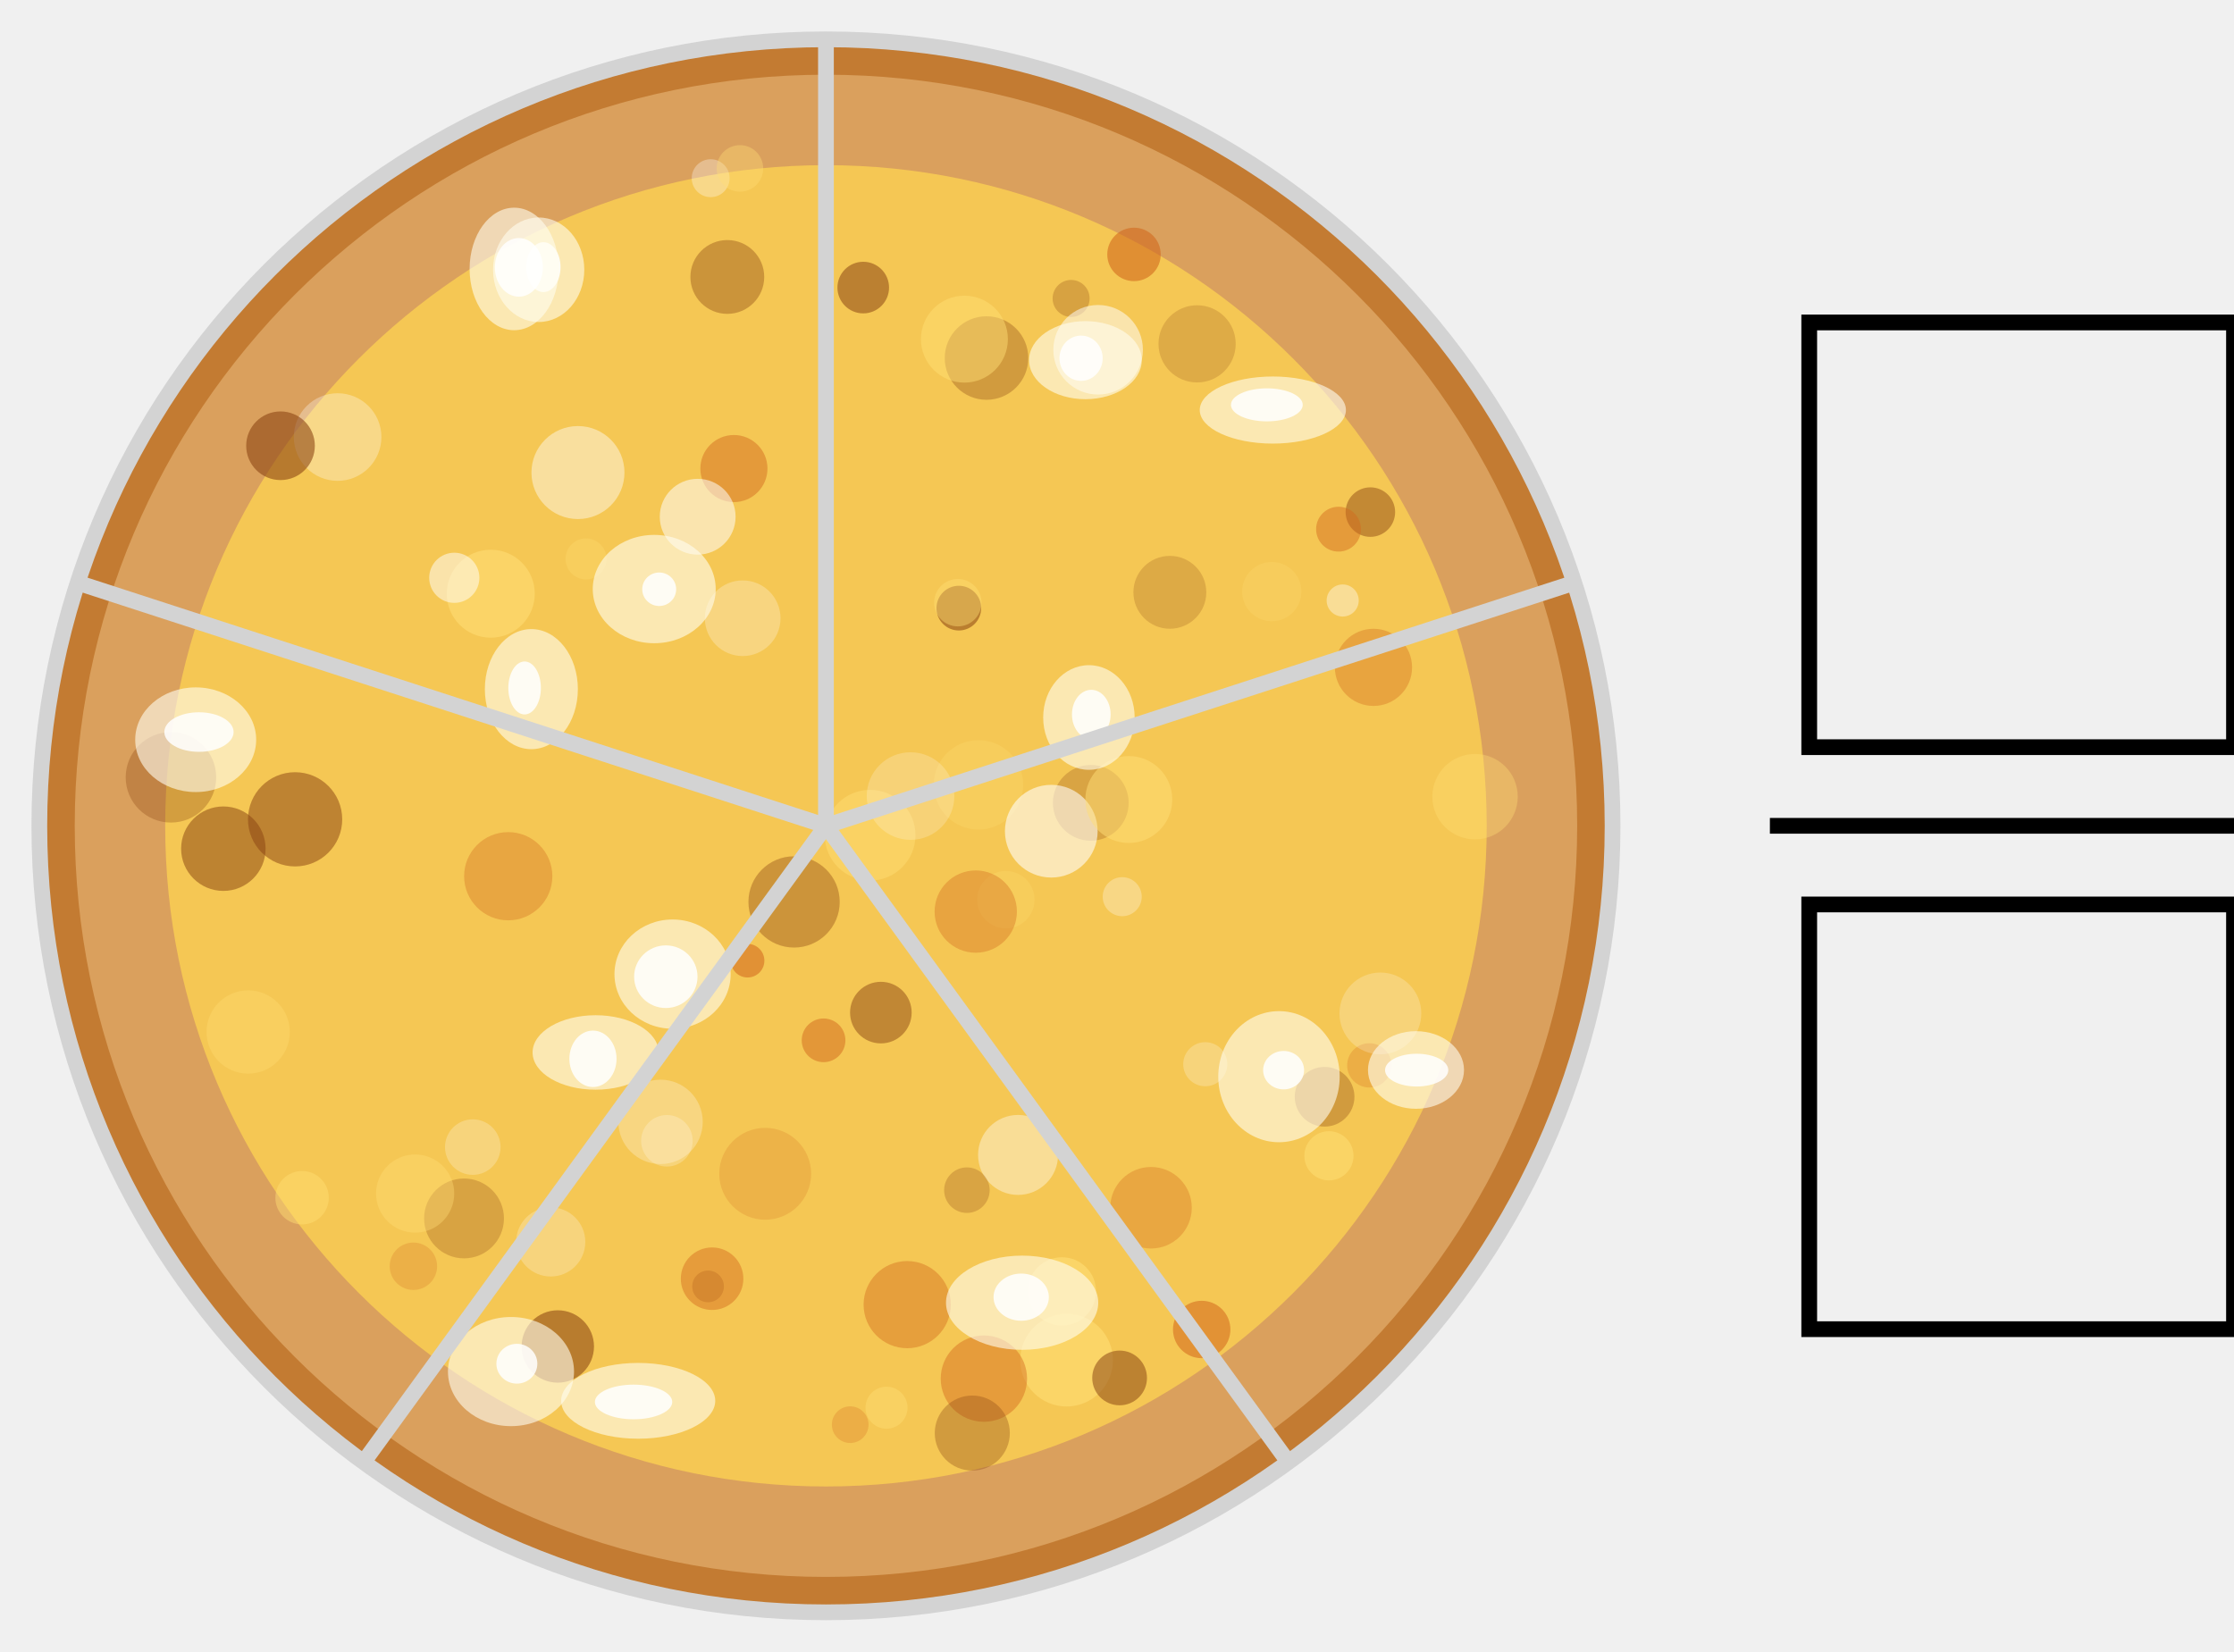
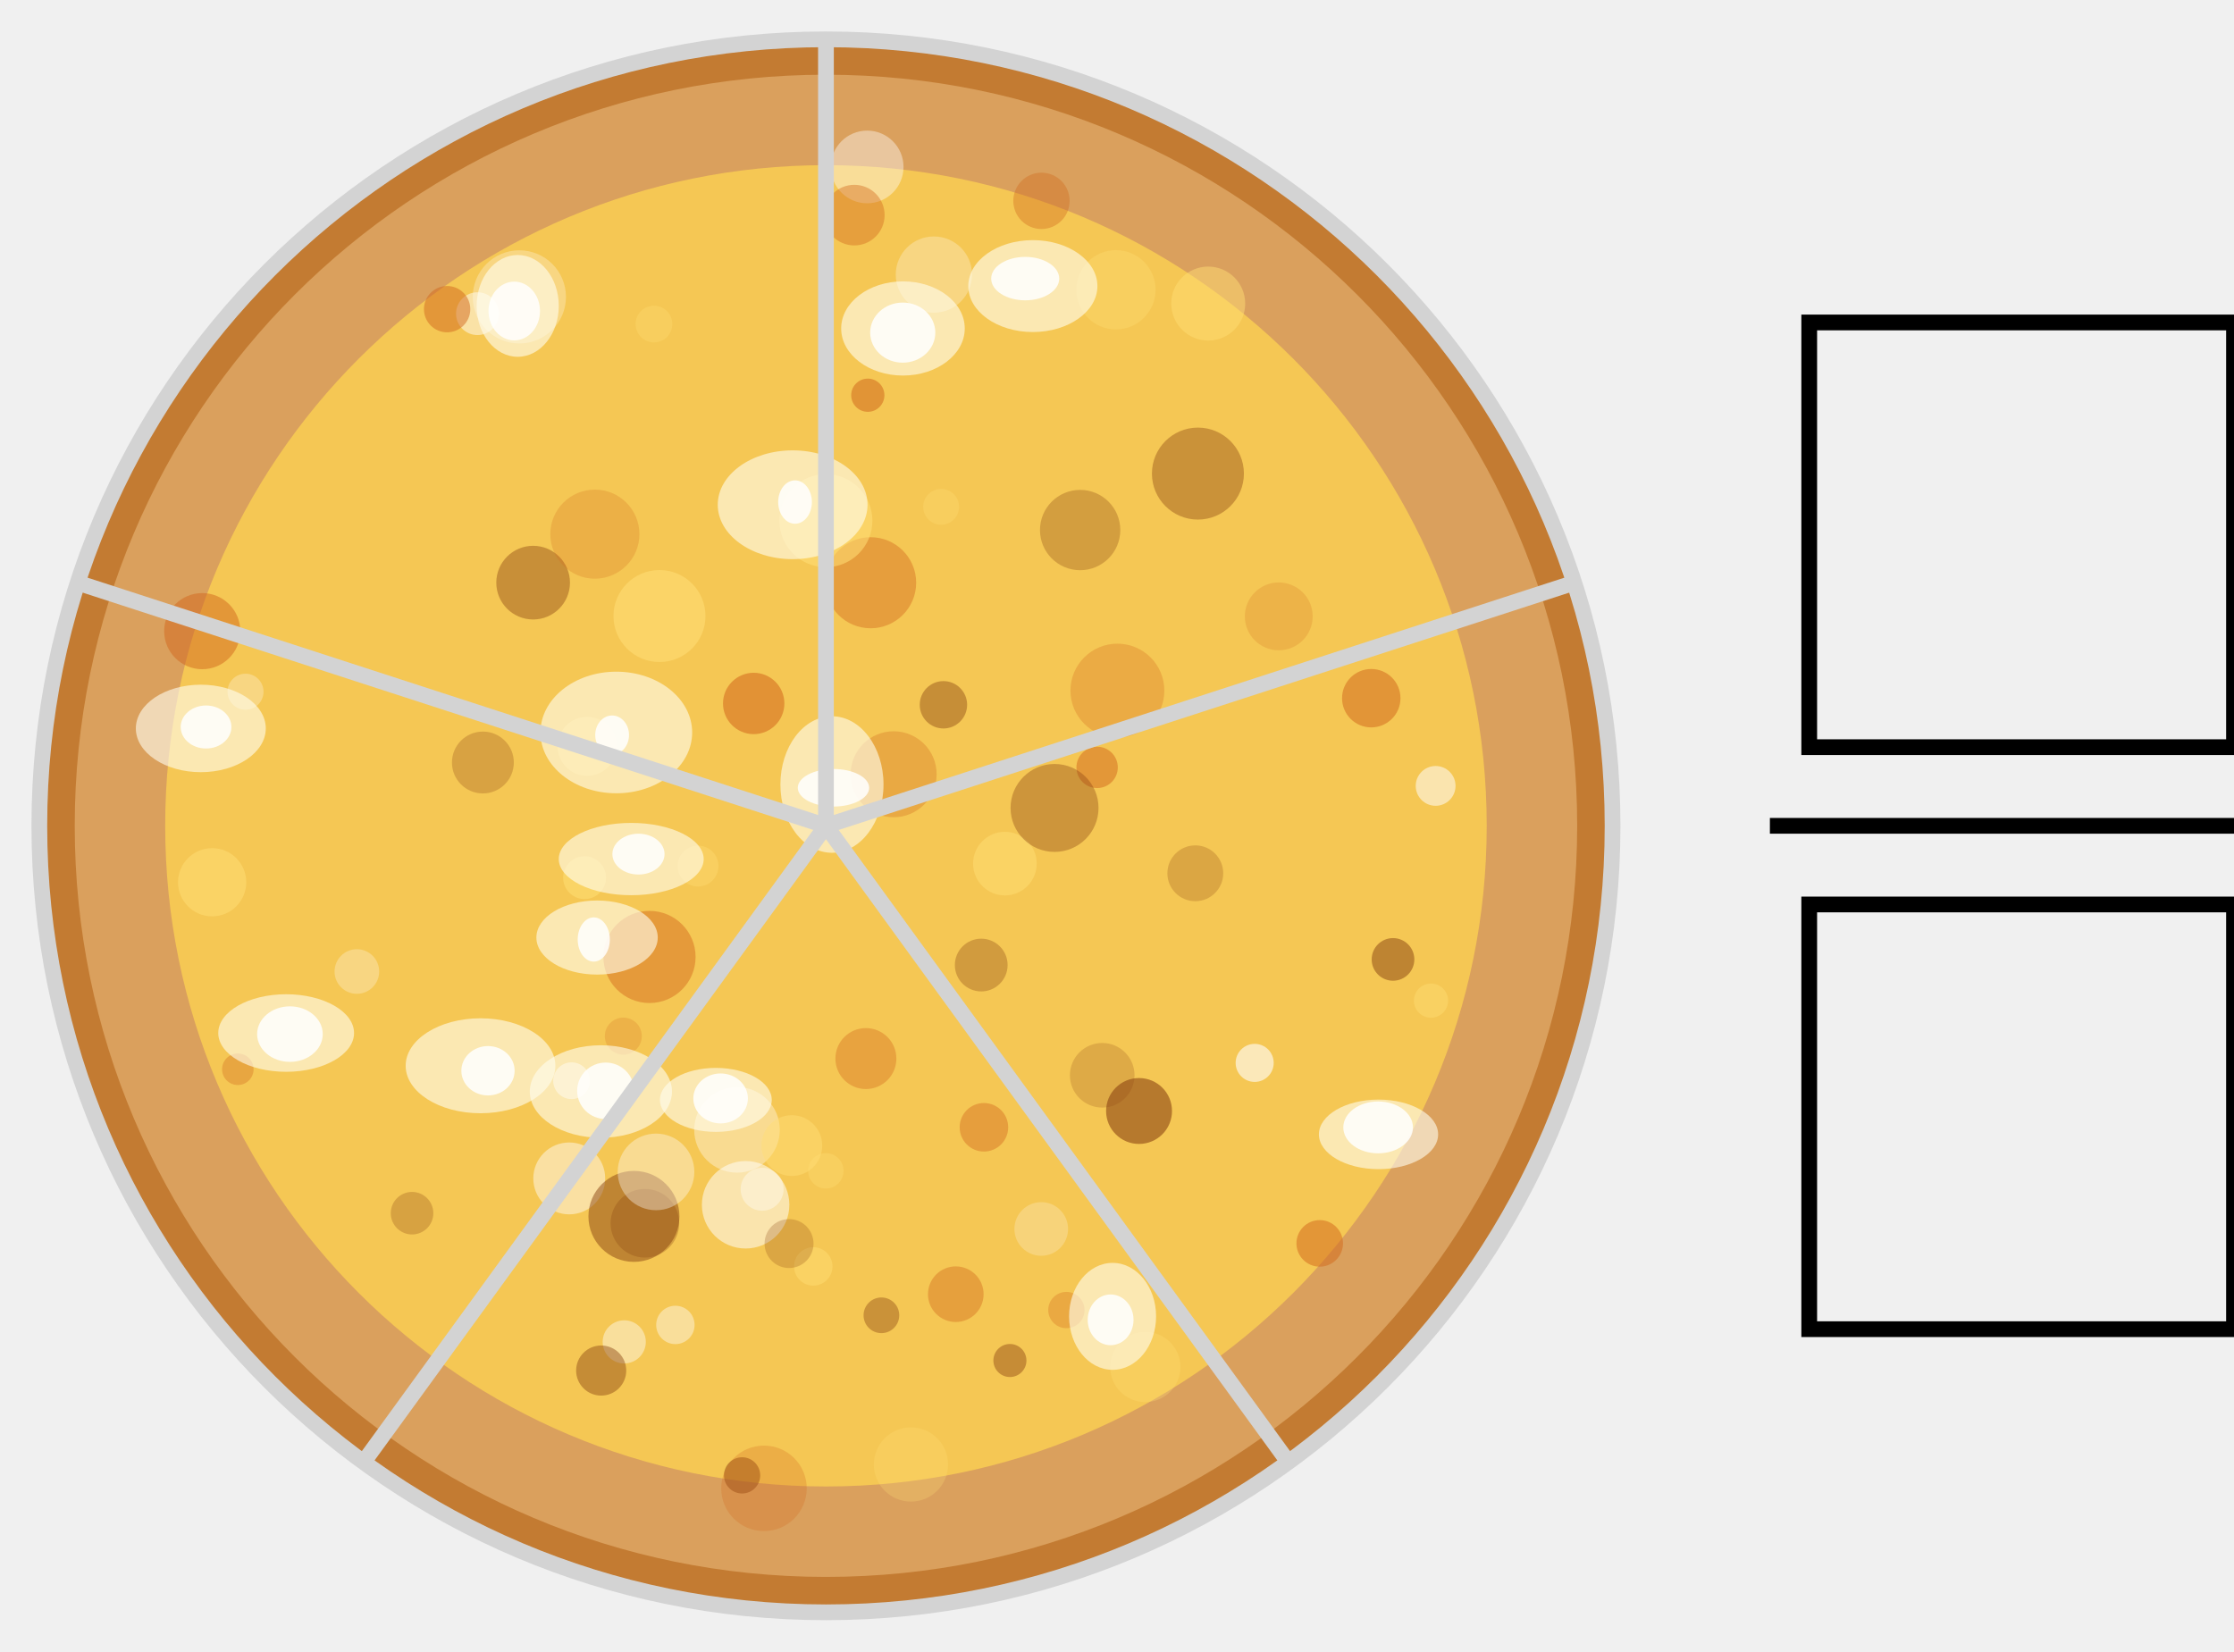
<svg xmlns="http://www.w3.org/2000/svg" xmlns:xlink="http://www.w3.org/1999/xlink" width="284.0" height="210" viewBox="0 0 284.0 210">
  <defs>
-     <clipPath id="clip-4532260688-4467288016">
+     <clipPath id="clip-4494413648-4429437776">
      <circle cx="105.0" cy="105.0" r="100" fill="none" />
    </clipPath>
  </defs>
  <g>
    <circle cx="105.0" cy="105.0" r="100" fill="#F5C754" />
-     <use xlink:href="#clip-4532260688-4467288016" />
-     <g clip-path="url(#clip-4532260688-4467288016)">
+     <use xlink:href="#clip-4494413648-4429437776" />
+     <g clip-path="url(#clip-4494413648-4429437776)">
      <circle cx="105.0" cy="105.0" r="92" stroke="#DAA05D" stroke-width="16" fill="none" />
      <circle cx="105.0" cy="105.0" r="98" stroke="#C37B32" stroke-width="5" fill="none" />
-       <circle cx="21.731" cy="98.833" r="5.752" fill="#8B4513" fill-opacity="0.319" />
-       <circle cx="127.868" cy="114.396" r="3.653" fill="#FFDE75" fill-opacity="0.225" />
-       <circle cx="28.394" cy="107.907" r="5.37" fill="#8B4513" fill-opacity="0.52" />
-       <circle cx="37.515" cy="104.174" r="5.99" fill="#8B4513" fill-opacity="0.519" />
-       <circle cx="104.696" cy="132.274" r="2.776" fill="#D2691E" fill-opacity="0.511" />
-       <circle cx="97.276" cy="149.243" r="5.839" fill="#D2691E" fill-opacity="0.213" />
-       <circle cx="121.892" cy="77.322" r="2.842" fill="#8B4513" fill-opacity="0.556" />
-       <circle cx="135.59" cy="172.938" r="5.893" fill="#FFDE75" fill-opacity="0.582" />
-       <circle cx="124.389" cy="99.792" r="5.686" fill="#FFDE75" fill-opacity="0.245" />
-       <circle cx="142.664" cy="114.01" r="2.481" fill="#FFFFFF" fill-opacity="0.286" />
-       <circle cx="138.667" cy="102.08" r="4.815" fill="#8B4513" fill-opacity="0.269" />
-       <circle cx="83.974" cy="142.642" r="5.364" fill="#FFFFFF" fill-opacity="0.263" />
-       <circle cx="121.766" cy="76.629" r="3.013" fill="#FFDE75" fill-opacity="0.425" />
-       <circle cx="129.423" cy="146.845" r="5.085" fill="#FFFFFF" fill-opacity="0.383" />
-       <circle cx="174.075" cy="135.457" r="2.815" fill="#D2691E" fill-opacity="0.262" />
-       <circle cx="136.166" cy="37.945" r="2.352" fill="#8B4513" fill-opacity="0.285" />
-       <circle cx="52.554" cy="160.999" r="3.014" fill="#D2691E" fill-opacity="0.235" />
-       <circle cx="144.161" cy="32.348" r="3.398" fill="#D2691E" fill-opacity="0.592" />
-       <circle cx="168.942" cy="146.956" r="3.126" fill="#FFDE75" fill-opacity="0.534" />
-       <circle cx="42.918" cy="55.569" r="5.568" fill="#FFFFFF" fill-opacity="0.308" />
-       <circle cx="174.605" cy="84.854" r="4.907" fill="#D2691E" fill-opacity="0.365" />
-       <circle cx="134.996" cy="164.198" r="4.342" fill="#FFDE75" fill-opacity="0.597" />
-       <circle cx="90.013" cy="163.561" r="2.014" fill="#8B4513" fill-opacity="0.281" />
-       <circle cx="153.223" cy="135.311" r="2.803" fill="#FFFFFF" fill-opacity="0.23" />
-       <circle cx="146.323" cy="153.561" r="5.184" fill="#D2691E" fill-opacity="0.343" />
-       <circle cx="133.645" cy="105.683" r="5.894" fill="#FFFFFF" fill-opacity="0.573" />
-       <circle cx="161.677" cy="75.221" r="3.765" fill="#FFDE75" fill-opacity="0.239" />
-       <circle cx="94.415" cy="78.606" r="4.808" fill="#FFFFFF" fill-opacity="0.259" />
-       <circle cx="93.299" cy="59.575" r="4.265" fill="#D2691E" fill-opacity="0.474" />
-       <circle cx="143.501" cy="101.656" r="5.525" fill="#FFDE75" fill-opacity="0.511" />
-       <circle cx="174.21" cy="65.112" r="3.148" fill="#8B4513" fill-opacity="0.469" />
-       <circle cx="84.781" cy="145.048" r="3.276" fill="#FFFFFF" fill-opacity="0.226" />
-       <circle cx="125.078" cy="175.288" r="5.488" fill="#D2691E" fill-opacity="0.453" />
-       <circle cx="187.515" cy="101.294" r="5.43" fill="#FFDE75" fill-opacity="0.37" />
-       <circle cx="70.912" cy="171.199" r="4.601" fill="#8B4513" fill-opacity="0.573" />
-       <circle cx="58.99" cy="154.92" r="5.076" fill="#8B4513" fill-opacity="0.271" />
-       <circle cx="74.499" cy="71.064" r="2.607" fill="#FFDE75" fill-opacity="0.279" />
-       <circle cx="125.412" cy="45.523" r="5.31" fill="#8B4513" fill-opacity="0.329" />
-       <circle cx="90.345" cy="22.656" r="2.409" fill="#FFFFFF" fill-opacity="0.309" />
-       <circle cx="62.389" cy="75.488" r="5.593" fill="#FFDE75" fill-opacity="0.587" />
-       <circle cx="38.402" cy="152.287" r="3.396" fill="#FFDE75" fill-opacity="0.459" />
-       <circle cx="115.329" cy="165.88" r="5.542" fill="#D2691E" fill-opacity="0.423" />
-       <circle cx="170.164" cy="67.282" r="2.851" fill="#D2691E" fill-opacity="0.476" />
-       <circle cx="111.981" cy="128.749" r="3.916" fill="#8B4513" fill-opacity="0.492" />
-       <circle cx="100.948" cy="114.676" r="5.802" fill="#8B4513" fill-opacity="0.389" />
-       <circle cx="139.599" cy="44.473" r="5.694" fill="#FFFFFF" fill-opacity="0.514" />
-       <circle cx="175.482" cy="128.854" r="5.199" fill="#FFFFFF" fill-opacity="0.218" />
-       <circle cx="70.011" cy="157.907" r="4.395" fill="#FFFFFF" fill-opacity="0.242" />
-       <circle cx="123.604" cy="182.21" r="4.772" fill="#8B4513" fill-opacity="0.329" />
-       <circle cx="31.551" cy="131.214" r="5.293" fill="#FFDE75" fill-opacity="0.353" />
-       <circle cx="148.718" cy="75.311" r="4.633" fill="#8B4513" fill-opacity="0.226" />
-       <circle cx="152.766" cy="169.038" r="3.649" fill="#D2691E" fill-opacity="0.557" />
-       <circle cx="108.082" cy="181.142" r="2.33" fill="#D2691E" fill-opacity="0.269" />
-       <circle cx="124.044" cy="115.905" r="5.231" fill="#D2691E" fill-opacity="0.372" />
-       <circle cx="95.038" cy="122.148" r="2.135" fill="#D2691E" fill-opacity="0.573" />
-       <circle cx="35.662" cy="56.676" r="4.364" fill="#8B4513" fill-opacity="0.588" />
-       <circle cx="152.183" cy="43.72" r="4.908" fill="#8B4513" fill-opacity="0.211" />
-       <circle cx="109.741" cy="36.565" r="3.281" fill="#8B4513" fill-opacity="0.541" />
-       <circle cx="60.102" cy="145.85" r="3.529" fill="#FFFFFF" fill-opacity="0.238" />
-       <circle cx="112.701" cy="178.984" r="2.669" fill="#FFDE75" fill-opacity="0.433" />
-       <circle cx="52.774" cy="151.757" r="4.971" fill="#FFDE75" fill-opacity="0.384" />
-       <circle cx="94.065" cy="21.412" r="2.958" fill="#FFDE75" fill-opacity="0.375" />
-       <circle cx="122.6" cy="43.121" r="5.527" fill="#FFDE75" fill-opacity="0.476" />
-       <circle cx="64.61" cy="111.408" r="5.608" fill="#D2691E" fill-opacity="0.349" />
-       <circle cx="92.461" cy="35.215" r="4.692" fill="#8B4513" fill-opacity="0.394" />
-       <circle cx="168.391" cy="139.45" r="3.793" fill="#8B4513" fill-opacity="0.338" />
-       <circle cx="90.525" cy="162.583" r="3.975" fill="#D2691E" fill-opacity="0.457" />
-       <circle cx="110.614" cy="106.195" r="5.766" fill="#FFDE75" fill-opacity="0.464" />
-       <circle cx="142.331" cy="175.2" r="3.48" fill="#8B4513" fill-opacity="0.535" />
-       <circle cx="122.918" cy="151.325" r="2.894" fill="#8B4513" fill-opacity="0.268" />
-       <circle cx="73.474" cy="60.084" r="5.912" fill="#FFFFFF" fill-opacity="0.431" />
-       <circle cx="115.754" cy="101.217" r="5.568" fill="#FFFFFF" fill-opacity="0.204" />
-       <circle cx="88.693" cy="65.7" r="4.819" fill="#FFFFFF" fill-opacity="0.526" />
-       <circle cx="57.753" cy="73.465" r="3.189" fill="#FFFFFF" fill-opacity="0.502" />
-       <circle cx="170.691" cy="76.351" r="2.04" fill="#FFFFFF" fill-opacity="0.386" />
-       <ellipse cx="75.717" cy="133.817" rx="8.012" ry="4.735" fill="#FFFDF0" fill-opacity="0.6" />
-       <ellipse cx="75.381" cy="134.624" rx="2.998" ry="3.589" fill="#FFFFFF" fill-opacity="0.85" />
-       <ellipse cx="161.81" cy="52.136" rx="9.291" ry="4.265" fill="#FFFDF0" fill-opacity="0.6" />
-       <ellipse cx="161.049" cy="51.475" rx="4.564" ry="2.1" fill="#FFFFFF" fill-opacity="0.85" />
-       <ellipse cx="180.01" cy="136.045" rx="6.105" ry="4.934" fill="#FFFDF0" fill-opacity="0.6" />
-       <ellipse cx="180.095" cy="136.063" rx="4.02" ry="2.084" fill="#FFFFFF" fill-opacity="0.85" />
-       <ellipse cx="68.48" cy="34.298" rx="5.799" ry="6.644" fill="#FFFDF0" fill-opacity="0.6" />
-       <ellipse cx="69.081" cy="33.966" rx="2.179" ry="3.173" fill="#FFFFFF" fill-opacity="0.85" />
-       <ellipse cx="81.131" cy="178.11" rx="9.795" ry="4.818" fill="#FFFDF0" fill-opacity="0.6" />
-       <ellipse cx="80.543" cy="178.254" rx="4.917" ry="2.203" fill="#FFFFFF" fill-opacity="0.85" />
-       <ellipse cx="162.591" cy="136.897" rx="7.718" ry="8.334" fill="#FFFDF0" fill-opacity="0.6" />
-       <ellipse cx="163.18" cy="136.069" rx="2.604" ry="2.444" fill="#FFFFFF" fill-opacity="0.85" />
-       <ellipse cx="129.938" cy="165.636" rx="9.678" ry="5.989" fill="#FFFDF0" fill-opacity="0.6" />
-       <ellipse cx="129.821" cy="164.93" rx="3.517" ry="3.001" fill="#FFFFFF" fill-opacity="0.85" />
-       <ellipse cx="137.985" cy="45.794" rx="7.164" ry="4.962" fill="#FFFDF0" fill-opacity="0.6" />
-       <ellipse cx="137.432" cy="45.548" rx="2.747" ry="2.878" fill="#FFFFFF" fill-opacity="0.85" />
-       <ellipse cx="65.363" cy="34.196" rx="5.663" ry="7.789" fill="#FFFDF0" fill-opacity="0.6" />
-       <ellipse cx="65.96" cy="33.994" rx="3.051" ry="3.728" fill="#FFFFFF" fill-opacity="0.85" />
-       <ellipse cx="85.501" cy="123.855" rx="7.386" ry="6.945" fill="#FFFDF0" fill-opacity="0.6" />
-       <ellipse cx="84.642" cy="124.184" rx="4.03" ry="3.982" fill="#FFFFFF" fill-opacity="0.85" />
-       <ellipse cx="83.17" cy="74.897" rx="7.815" ry="6.887" fill="#FFFDF0" fill-opacity="0.6" />
-       <ellipse cx="83.802" cy="74.921" rx="2.157" ry="2.13" fill="#FFFFFF" fill-opacity="0.85" />
-       <ellipse cx="67.55" cy="87.621" rx="5.913" ry="7.634" fill="#FFFDF0" fill-opacity="0.6" />
-       <ellipse cx="66.691" cy="87.472" rx="2.07" ry="3.367" fill="#FFFFFF" fill-opacity="0.85" />
-       <ellipse cx="24.878" cy="94.053" rx="7.689" ry="6.655" fill="#FFFDF0" fill-opacity="0.6" />
-       <ellipse cx="25.294" cy="93.078" rx="4.404" ry="2.515" fill="#FFFFFF" fill-opacity="0.85" />
-       <ellipse cx="64.961" cy="174.39" rx="8.013" ry="6.939" fill="#FFFDF0" fill-opacity="0.6" />
-       <ellipse cx="65.707" cy="173.392" rx="2.603" ry="2.531" fill="#FFFFFF" fill-opacity="0.85" />
-       <ellipse cx="138.431" cy="91.228" rx="5.815" ry="6.653" fill="#FFFDF0" fill-opacity="0.6" />
-       <ellipse cx="138.731" cy="90.834" rx="2.458" ry="3.127" fill="#FFFFFF" fill-opacity="0.85" />
+       <circle cx="79.358" cy="170.615" r="2.743" fill="#FFFFFF" fill-opacity="0.423" />
+       <circle cx="119.643" cy="64.44" r="2.281" fill="#FFDE75" fill-opacity="0.298" />
+       <circle cx="135.565" cy="166.567" r="2.307" fill="#D2691E" fill-opacity="0.318" />
+       <circle cx="93.692" cy="143.656" r="5.441" fill="#FFFFFF" fill-opacity="0.357" />
+       <circle cx="100.663" cy="145.657" r="3.864" fill="#FFDE75" fill-opacity="0.477" />
+       <circle cx="119.935" cy="89.611" r="3.012" fill="#8B4513" fill-opacity="0.436" />
+       <circle cx="103.39" cy="161.021" r="2.441" fill="#FFDE75" fill-opacity="0.483" />
+       <circle cx="132.369" cy="156.259" r="3.41" fill="#FFFFFF" fill-opacity="0.221" />
+       <circle cx="60.696" cy="39.882" r="2.72" fill="#FFFFFF" fill-opacity="0.482" />
+       <circle cx="94.339" cy="187.589" r="2.304" fill="#8B4513" fill-opacity="0.498" />
+       <circle cx="112.05" cy="167.236" r="2.268" fill="#8B4513" fill-opacity="0.401" />
+       <circle cx="113.607" cy="98.445" r="5.465" fill="#D2691E" fill-opacity="0.313" />
+       <circle cx="110.681" cy="74.094" r="5.789" fill="#D2691E" fill-opacity="0.432" />
+       <circle cx="110.241" cy="21.226" r="4.62" fill="#FFFFFF" fill-opacity="0.399" />
+       <circle cx="104.988" cy="148.868" r="2.248" fill="#FFDE75" fill-opacity="0.342" />
+       <circle cx="177.088" cy="121.986" r="2.711" fill="#8B4513" fill-opacity="0.514" />
+       <circle cx="182.506" cy="99.924" r="2.53" fill="#FFFFFF" fill-opacity="0.524" />
+       <circle cx="67.775" cy="74.081" r="4.684" fill="#8B4513" fill-opacity="0.418" />
+       <circle cx="181.917" cy="127.227" r="2.172" fill="#FFDE75" fill-opacity="0.448" />
+       <circle cx="61.387" cy="96.95" r="3.934" fill="#8B4513" fill-opacity="0.274" />
+       <circle cx="45.367" cy="123.525" r="2.837" fill="#FFFFFF" fill-opacity="0.266" />
+       <circle cx="30.234" cy="135.954" r="2.004" fill="#D2691E" fill-opacity="0.349" />
+       <circle cx="83.136" cy="41.205" r="2.331" fill="#FFDE75" fill-opacity="0.312" />
+       <circle cx="72.366" cy="149.831" r="4.57" fill="#FFFFFF" fill-opacity="0.456" />
+       <circle cx="110.078" cy="134.593" r="3.875" fill="#D2691E" fill-opacity="0.376" />
+       <circle cx="145.6" cy="173.81" r="4.463" fill="#FFDE75" fill-opacity="0.284" />
+       <circle cx="167.772" cy="158.092" r="2.96" fill="#D2691E" fill-opacity="0.523" />
+       <circle cx="25.708" cy="80.248" r="4.84" fill="#D2691E" fill-opacity="0.51" />
+       <circle cx="56.84" cy="39.309" r="2.945" fill="#D2691E" fill-opacity="0.502" />
+       <circle cx="104.99" cy="66.202" r="5.915" fill="#FFDE75" fill-opacity="0.554" />
+       <circle cx="74.634" cy="94.892" r="3.755" fill="#FFDE75" fill-opacity="0.445" />
+       <circle cx="81.985" cy="155.533" r="4.362" fill="#8B4513" fill-opacity="0.299" />
+       <circle cx="125.083" cy="143.33" r="3.085" fill="#D2691E" fill-opacity="0.433" />
+       <circle cx="128.386" cy="172.984" r="2.101" fill="#8B4513" fill-opacity="0.453" />
+       <circle cx="80.59" cy="154.66" r="5.784" fill="#8B4513" fill-opacity="0.501" />
+       <circle cx="118.722" cy="34.913" r="4.848" fill="#FFFFFF" fill-opacity="0.267" />
+       <circle cx="76.426" cy="174.261" r="3.185" fill="#8B4513" fill-opacity="0.451" />
+       <circle cx="85.859" cy="168.461" r="2.44" fill="#FFFFFF" fill-opacity="0.408" />
+       <circle cx="132.398" cy="25.537" r="3.58" fill="#D2691E" fill-opacity="0.383" />
+       <circle cx="139.472" cy="97.572" r="2.629" fill="#D2691E" fill-opacity="0.515" />
+       <circle cx="115.806" cy="186.203" r="4.719" fill="#FFDE75" fill-opacity="0.257" />
+       <circle cx="75.623" cy="67.915" r="5.664" fill="#D2691E" fill-opacity="0.249" />
+       <circle cx="127.749" cy="109.805" r="4.045" fill="#FFDE75" fill-opacity="0.509" />
+       <circle cx="31.211" cy="87.949" r="2.291" fill="#FFFFFF" fill-opacity="0.271" />
+       <circle cx="142.051" cy="87.806" r="5.967" fill="#D2691E" fill-opacity="0.29" />
+       <circle cx="108.605" cy="27.352" r="3.854" fill="#D2691E" fill-opacity="0.419" />
+       <circle cx="162.564" cy="78.369" r="4.312" fill="#D2691E" fill-opacity="0.212" />
+       <circle cx="144.803" cy="141.259" r="4.19" fill="#8B4513" fill-opacity="0.595" />
+       <circle cx="83.397" cy="149.003" r="4.871" fill="#FFFFFF" fill-opacity="0.363" />
+       <circle cx="174.323" cy="88.773" r="3.714" fill="#D2691E" fill-opacity="0.526" />
+       <circle cx="141.863" cy="36.844" r="5.043" fill="#FFDE75" fill-opacity="0.315" />
+       <circle cx="159.502" cy="135.143" r="2.419" fill="#FFFFFF" fill-opacity="0.593" />
+       <circle cx="94.788" cy="153.183" r="5.56" fill="#FFFFFF" fill-opacity="0.522" />
+       <circle cx="152.287" cy="60.215" r="5.847" fill="#8B4513" fill-opacity="0.403" />
+       <circle cx="110.321" cy="50.251" r="2.112" fill="#D2691E" fill-opacity="0.543" />
+       <circle cx="153.596" cy="38.596" r="4.702" fill="#FFDE75" fill-opacity="0.484" />
+       <circle cx="100.309" cy="158.115" r="3.11" fill="#8B4513" fill-opacity="0.252" />
+       <circle cx="52.382" cy="154.254" r="2.704" fill="#8B4513" fill-opacity="0.283" />
+       <circle cx="95.814" cy="89.442" r="3.902" fill="#D2691E" fill-opacity="0.558" />
+       <circle cx="88.735" cy="110.117" r="2.599" fill="#FFDE75" fill-opacity="0.381" />
+       <circle cx="134.06" cy="102.727" r="5.591" fill="#8B4513" fill-opacity="0.375" />
+       <circle cx="137.314" cy="67.393" r="5.106" fill="#8B4513" fill-opacity="0.32" />
+       <circle cx="66.025" cy="37.749" r="5.923" fill="#FFFFFF" fill-opacity="0.271" />
+       <circle cx="26.969" cy="112.175" r="4.336" fill="#FFDE75" fill-opacity="0.532" />
+       <circle cx="96.886" cy="151.207" r="2.731" fill="#FFFFFF" fill-opacity="0.367" />
+       <circle cx="83.837" cy="78.327" r="5.848" fill="#FFDE75" fill-opacity="0.592" />
+       <circle cx="121.506" cy="164.553" r="3.536" fill="#D2691E" fill-opacity="0.412" />
+       <circle cx="140.122" cy="136.718" r="4.107" fill="#8B4513" fill-opacity="0.215" />
+       <circle cx="124.74" cy="122.703" r="3.353" fill="#8B4513" fill-opacity="0.337" />
+       <circle cx="151.955" cy="111.036" r="3.549" fill="#8B4513" fill-opacity="0.252" />
+       <circle cx="72.661" cy="137.409" r="2.336" fill="#FFFFFF" fill-opacity="0.487" />
+       <circle cx="82.569" cy="121.674" r="5.858" fill="#D2691E" fill-opacity="0.472" />
+       <circle cx="79.24" cy="131.739" r="2.353" fill="#D2691E" fill-opacity="0.221" />
+       <circle cx="97.12" cy="189.239" r="5.436" fill="#D2691E" fill-opacity="0.268" />
+       <circle cx="74.315" cy="111.589" r="2.727" fill="#FFDE75" fill-opacity="0.535" />
+       <ellipse cx="91.003" cy="139.847" rx="7.107" ry="4.069" fill="#FFFDF0" fill-opacity="0.6" />
+       <ellipse cx="91.608" cy="139.662" rx="3.469" ry="3.176" fill="#FFFFFF" fill-opacity="0.85" />
+       <ellipse cx="76.388" cy="138.782" rx="9.038" ry="5.881" fill="#FFFDF0" fill-opacity="0.6" />
+       <ellipse cx="76.998" cy="138.691" rx="3.625" ry="3.59" fill="#FFFFFF" fill-opacity="0.85" />
+       <ellipse cx="75.903" cy="119.206" rx="7.715" ry="4.71" fill="#FFFDF0" fill-opacity="0.6" />
+       <ellipse cx="75.485" cy="119.455" rx="2.042" ry="2.812" fill="#FFFFFF" fill-opacity="0.85" />
+       <ellipse cx="78.35" cy="93.132" rx="9.643" ry="7.731" fill="#FFFDF0" fill-opacity="0.6" />
+       <ellipse cx="77.817" cy="93.456" rx="2.148" ry="2.485" fill="#FFFFFF" fill-opacity="0.85" />
+       <ellipse cx="65.814" cy="38.894" rx="5.22" ry="6.472" fill="#FFFDF0" fill-opacity="0.6" />
+       <ellipse cx="65.374" cy="39.543" rx="3.273" ry="3.734" fill="#FFFFFF" fill-opacity="0.85" />
+       <ellipse cx="36.378" cy="131.345" rx="8.632" ry="4.931" fill="#FFFDF0" fill-opacity="0.6" />
+       <ellipse cx="36.859" cy="131.483" rx="4.172" ry="3.531" fill="#FFFFFF" fill-opacity="0.85" />
+       <ellipse cx="100.765" cy="64.177" rx="9.52" ry="6.916" fill="#FFFDF0" fill-opacity="0.6" />
+       <ellipse cx="101.071" cy="63.834" rx="2.143" ry="2.759" fill="#FFFFFF" fill-opacity="0.85" />
+       <ellipse cx="61.086" cy="135.509" rx="9.515" ry="6.038" fill="#FFFDF0" fill-opacity="0.6" />
+       <ellipse cx="62.037" cy="136.142" rx="3.386" ry="3.139" fill="#FFFFFF" fill-opacity="0.85" />
+       <ellipse cx="105.764" cy="99.749" rx="6.554" ry="8.68" fill="#FFFDF0" fill-opacity="0.6" />
+       <ellipse cx="105.957" cy="100.163" rx="4.538" ry="2.388" fill="#FFFFFF" fill-opacity="0.85" />
+       <ellipse cx="80.245" cy="109.227" rx="9.211" ry="4.597" fill="#FFFDF0" fill-opacity="0.6" />
+       <ellipse cx="81.165" cy="108.598" rx="3.316" ry="2.596" fill="#FFFFFF" fill-opacity="0.85" />
+       <ellipse cx="141.439" cy="167.37" rx="5.53" ry="6.799" fill="#FFFDF0" fill-opacity="0.6" />
+       <ellipse cx="141.188" cy="167.812" rx="2.914" ry="3.227" fill="#FFFFFF" fill-opacity="0.85" />
+       <ellipse cx="175.246" cy="144.231" rx="7.579" ry="4.422" fill="#FFFDF0" fill-opacity="0.6" />
+       <ellipse cx="175.197" cy="143.345" rx="4.428" ry="3.297" fill="#FFFFFF" fill-opacity="0.85" />
+       <ellipse cx="131.302" cy="36.375" rx="8.208" ry="5.843" fill="#FFFDF0" fill-opacity="0.6" />
+       <ellipse cx="130.332" cy="35.424" rx="4.326" ry="2.762" fill="#FFFFFF" fill-opacity="0.85" />
+       <ellipse cx="114.791" cy="41.763" rx="7.855" ry="5.987" fill="#FFFDF0" fill-opacity="0.6" />
+       <ellipse cx="114.763" cy="42.292" rx="4.141" ry="3.822" fill="#FFFFFF" fill-opacity="0.85" />
+       <ellipse cx="25.529" cy="92.618" rx="8.259" ry="5.562" fill="#FFFDF0" fill-opacity="0.6" />
+       <ellipse cx="26.194" cy="92.435" rx="3.223" ry="2.736" fill="#FFFFFF" fill-opacity="0.85" />
    </g>
    <path d="M105.0,105.0 L105.0,5.0" stroke="lightgray" stroke-width="2" />
    <path d="M105.0,105.0 L200.106,74.098" stroke="lightgray" stroke-width="2" />
    <path d="M105.0,105.0 L163.779,185.902" stroke="lightgray" stroke-width="2" />
    <path d="M105.0,105.0 L46.221,185.902" stroke="lightgray" stroke-width="2" />
    <path d="M105.0,105.0 L9.894,74.098" stroke="lightgray" stroke-width="2" />
    <circle cx="105.0" cy="105.0" r="100" fill="none" stroke="lightgray" stroke-width="2" />
    <rect x="230.0" y="41.0" width="54.0" height="54.0" fill="none" stroke="black" stroke-width="2" />
    <rect x="230.0" y="115.0" width="54.0" height="54.0" fill="none" stroke="black" stroke-width="2" />
    <path d="M225.0,105.0 L289.0,105.0" stroke="black" stroke-width="2" />
  </g>
</svg>
